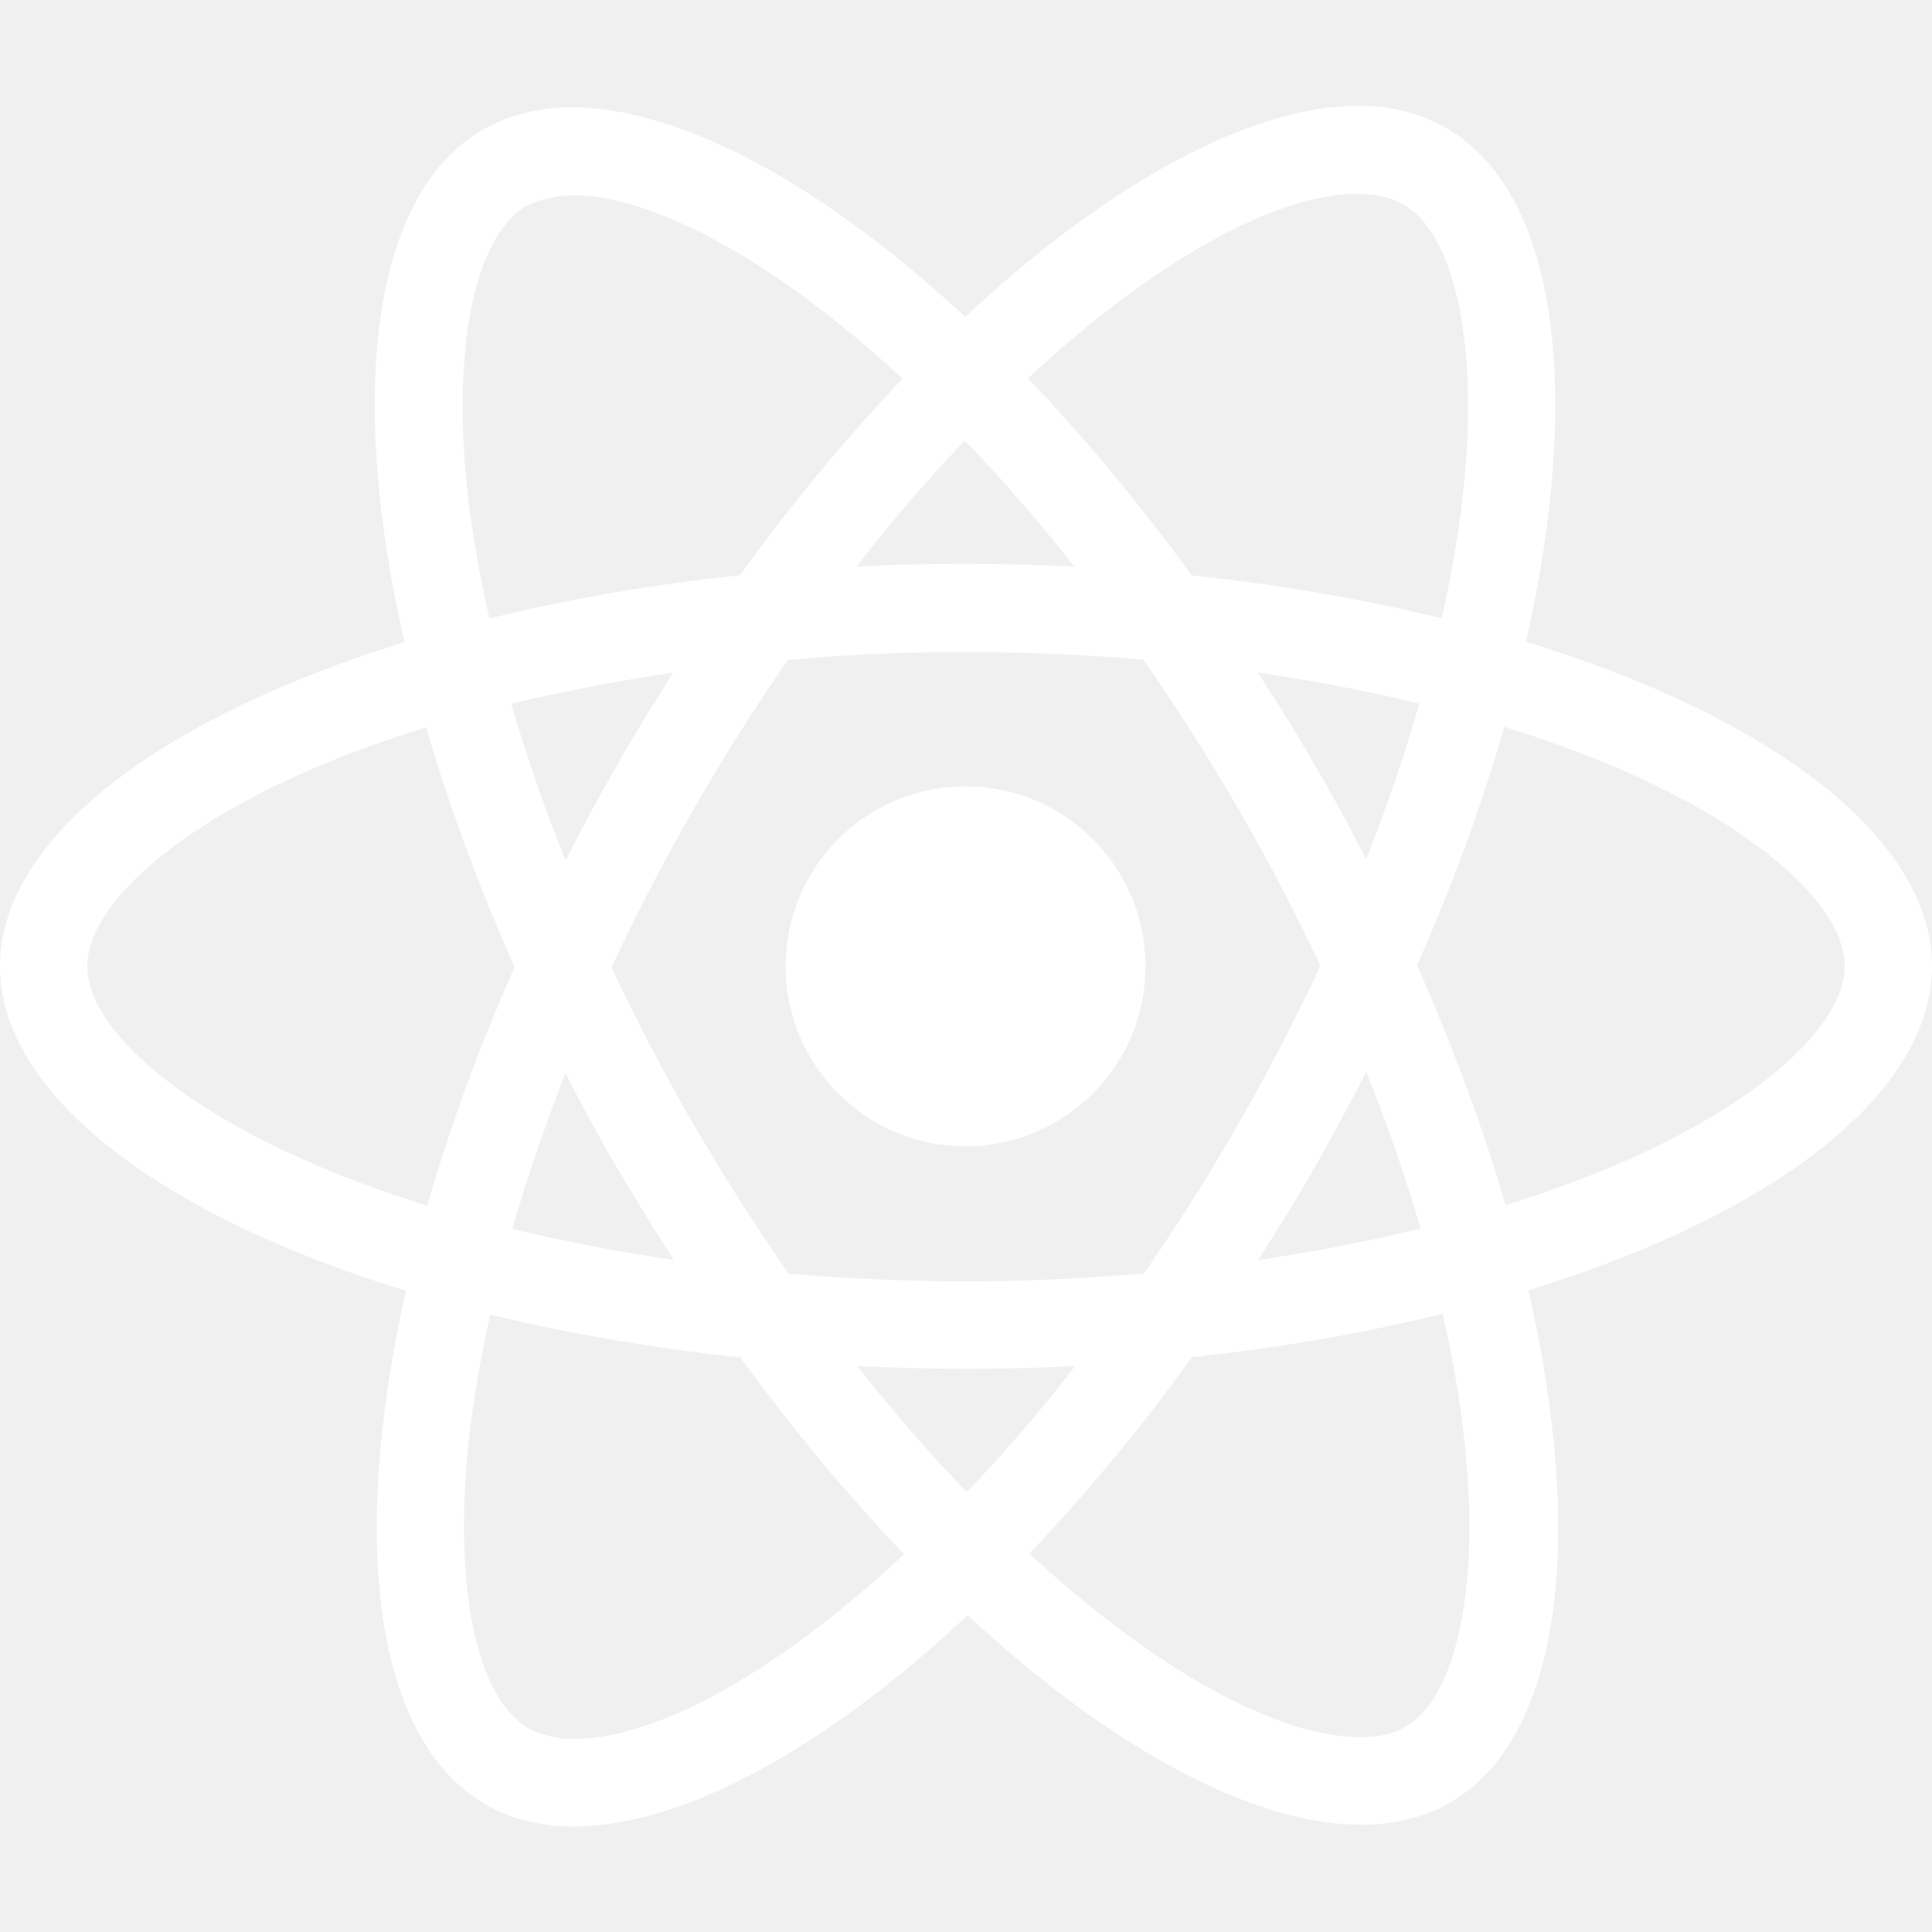
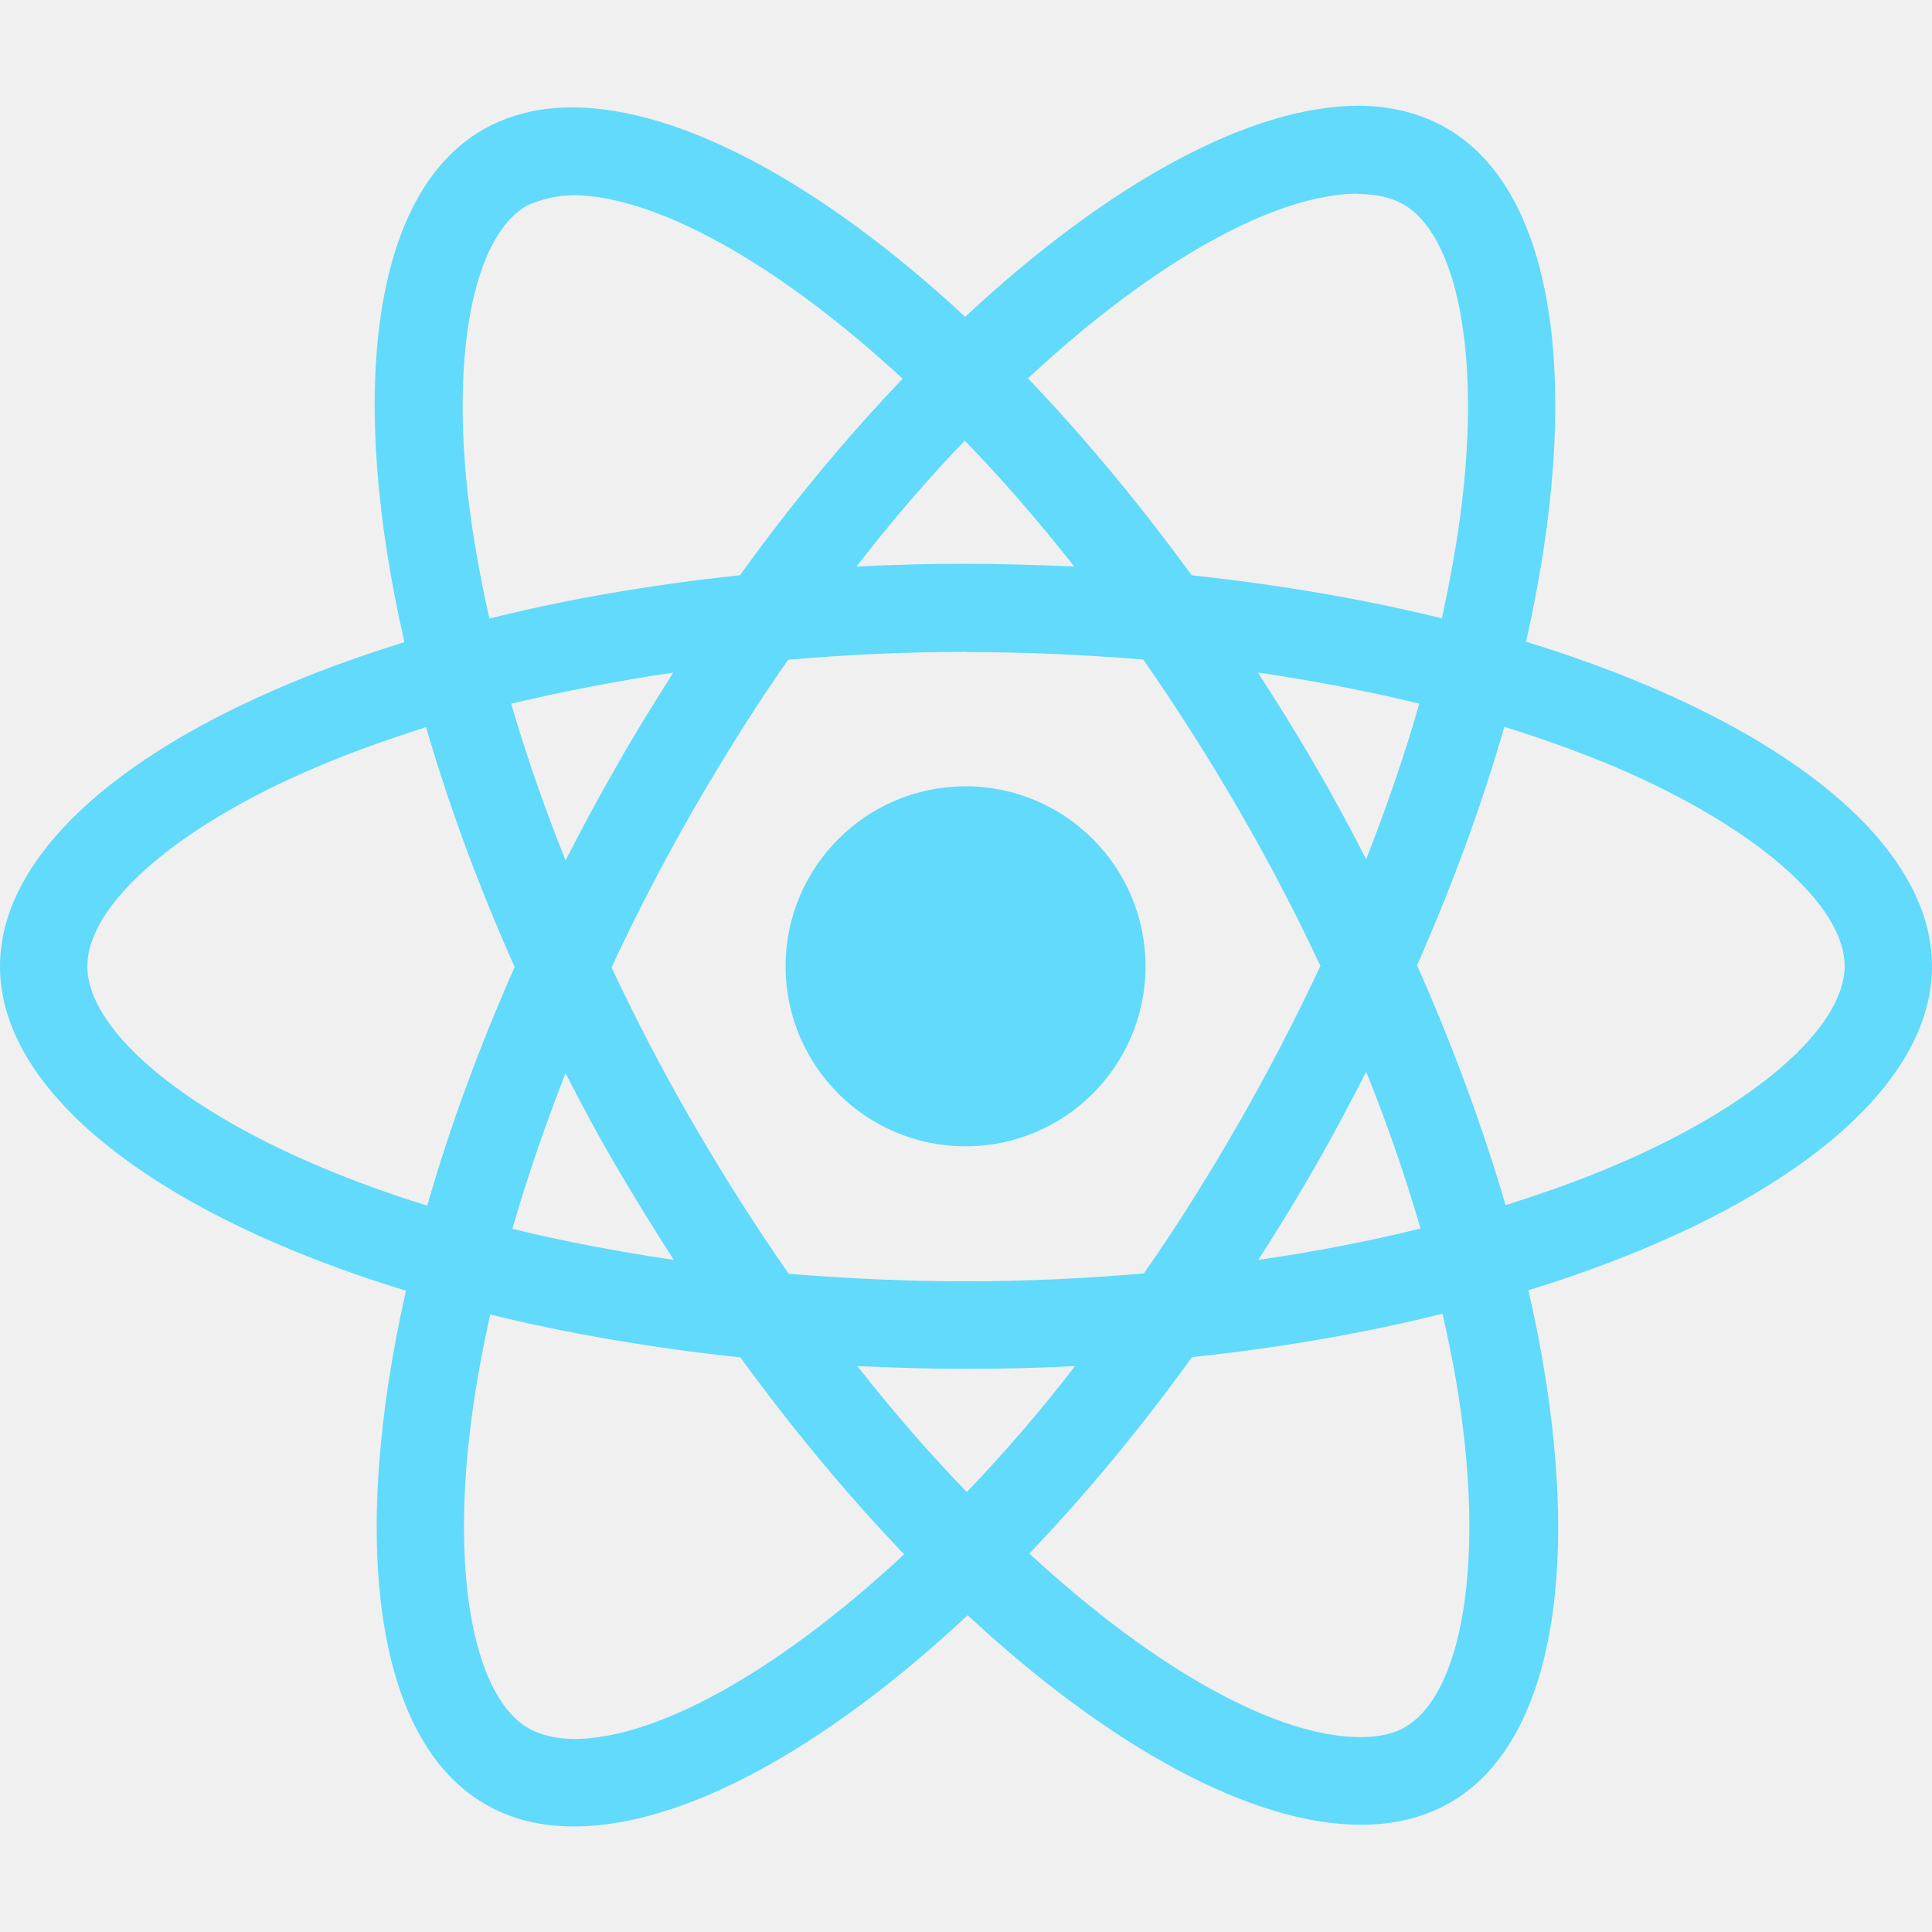
- <svg xmlns="http://www.w3.org/2000/svg" fill="#FFFFFF" role="img" viewBox="0 0 24 24">
+ <svg xmlns="http://www.w3.org/2000/svg" fill="#61DAFB" role="img" viewBox="0 0 24 24">
  <path d="M14.23 12.004a2.236 2.236 0 0 1-2.235 2.236 2.236 2.236 0 0 1-2.236-2.236 2.236 2.236 0 0 1 2.235-2.236 2.236 2.236 0 0 1 2.236 2.236zm2.648-10.69c-1.346 0-3.107.96-4.888 2.622-1.78-1.653-3.542-2.602-4.887-2.602-.41 0-.783.093-1.106.278-1.375.793-1.683 3.264-.973 6.365C1.98 8.917 0 10.42 0 12.004c0 1.59 1.99 3.097 5.043 4.03-.704 3.113-.39 5.588.988 6.38.32.187.69.275 1.102.275 1.345 0 3.107-.96 4.888-2.624 1.78 1.654 3.542 2.603 4.887 2.603.41 0 .783-.09 1.106-.275 1.374-.792 1.683-3.263.973-6.365C22.02 15.096 24 13.59 24 12.004c0-1.59-1.99-3.097-5.043-4.032.704-3.11.39-5.587-.988-6.38-.318-.184-.688-.277-1.092-.278zm-.005 1.09v.006c.225 0 .406.044.558.127.666.382.955 1.835.73 3.704-.054.46-.142.945-.25 1.44-.96-.236-2.006-.417-3.107-.534-.66-.905-1.345-1.727-2.035-2.447 1.592-1.48 3.087-2.292 4.105-2.295zm-9.77.02c1.012 0 2.514.808 4.11 2.28-.686.72-1.37 1.537-2.02 2.442-1.107.117-2.154.298-3.113.538-.112-.49-.195-.964-.254-1.42-.23-1.868.054-3.32.714-3.707.19-.09.4-.127.563-.132zm4.882 3.05c.455.468.91.992 1.36 1.564-.44-.02-.89-.034-1.345-.034-.46 0-.915.01-1.36.034.44-.572.895-1.096 1.345-1.565zM12 8.1c.74 0 1.477.034 2.202.093.406.582.802 1.203 1.183 1.86.372.64.71 1.29 1.018 1.946-.308.655-.646 1.31-1.013 1.95-.38.66-.773 1.288-1.18 1.87-.728.063-1.466.098-2.21.098-.74 0-1.477-.035-2.202-.093-.406-.582-.802-1.204-1.183-1.86-.372-.64-.71-1.29-1.018-1.946.303-.657.646-1.313 1.013-1.954.38-.66.773-1.286 1.18-1.868.728-.064 1.466-.098 2.21-.098zm-3.635.254c-.24.377-.48.763-.704 1.16-.225.39-.435.782-.635 1.174-.265-.656-.49-1.31-.676-1.947.64-.15 1.315-.283 2.015-.386zm7.26 0c.695.103 1.365.23 2.006.387-.18.632-.405 1.282-.66 1.933-.2-.39-.41-.783-.64-1.174-.225-.392-.465-.774-.705-1.146zm3.063.675c.484.15.944.317 1.375.498 1.732.74 2.852 1.708 2.852 2.476-.005.768-1.125 1.74-2.857 2.475-.42.18-.88.342-1.355.493-.28-.958-.646-1.956-1.1-2.98.45-1.017.81-2.01 1.085-2.964zm-13.395.004c.278.96.645 1.957 1.1 2.98-.45 1.017-.812 2.01-1.086 2.964-.484-.15-.944-.318-1.37-.5-1.732-.737-2.852-1.706-2.852-2.474 0-.768 1.12-1.742 2.852-2.476.42-.18.88-.342 1.356-.494zm11.678 4.28c.265.657.49 1.312.676 1.948-.64.157-1.316.29-2.016.39.24-.375.48-.762.705-1.158.225-.39.435-.788.636-1.18zm-9.945.02c.2.392.41.783.64 1.175.23.39.465.772.705 1.143-.695-.102-1.365-.23-2.006-.386.18-.63.406-1.282.66-1.933zM17.92 16.32c.112.493.2.968.254 1.423.23 1.868-.054 3.32-.714 3.708-.147.09-.338.128-.563.128-1.012 0-2.514-.807-4.11-2.28.686-.72 1.37-1.536 2.02-2.44 1.107-.118 2.154-.3 3.113-.54zm-11.83.01c.96.234 2.006.415 3.107.532.66.905 1.345 1.727 2.035 2.446-1.595 1.483-3.092 2.295-4.11 2.295-.22-.005-.406-.05-.553-.132-.666-.38-.955-1.834-.73-3.703.054-.46.142-.944.25-1.438zm4.56.64c.44.02.89.034 1.345.034.46 0 .915-.01 1.36-.034-.44.572-.895 1.095-1.345 1.565-.455-.47-.91-.993-1.36-1.565z" />
</svg>
